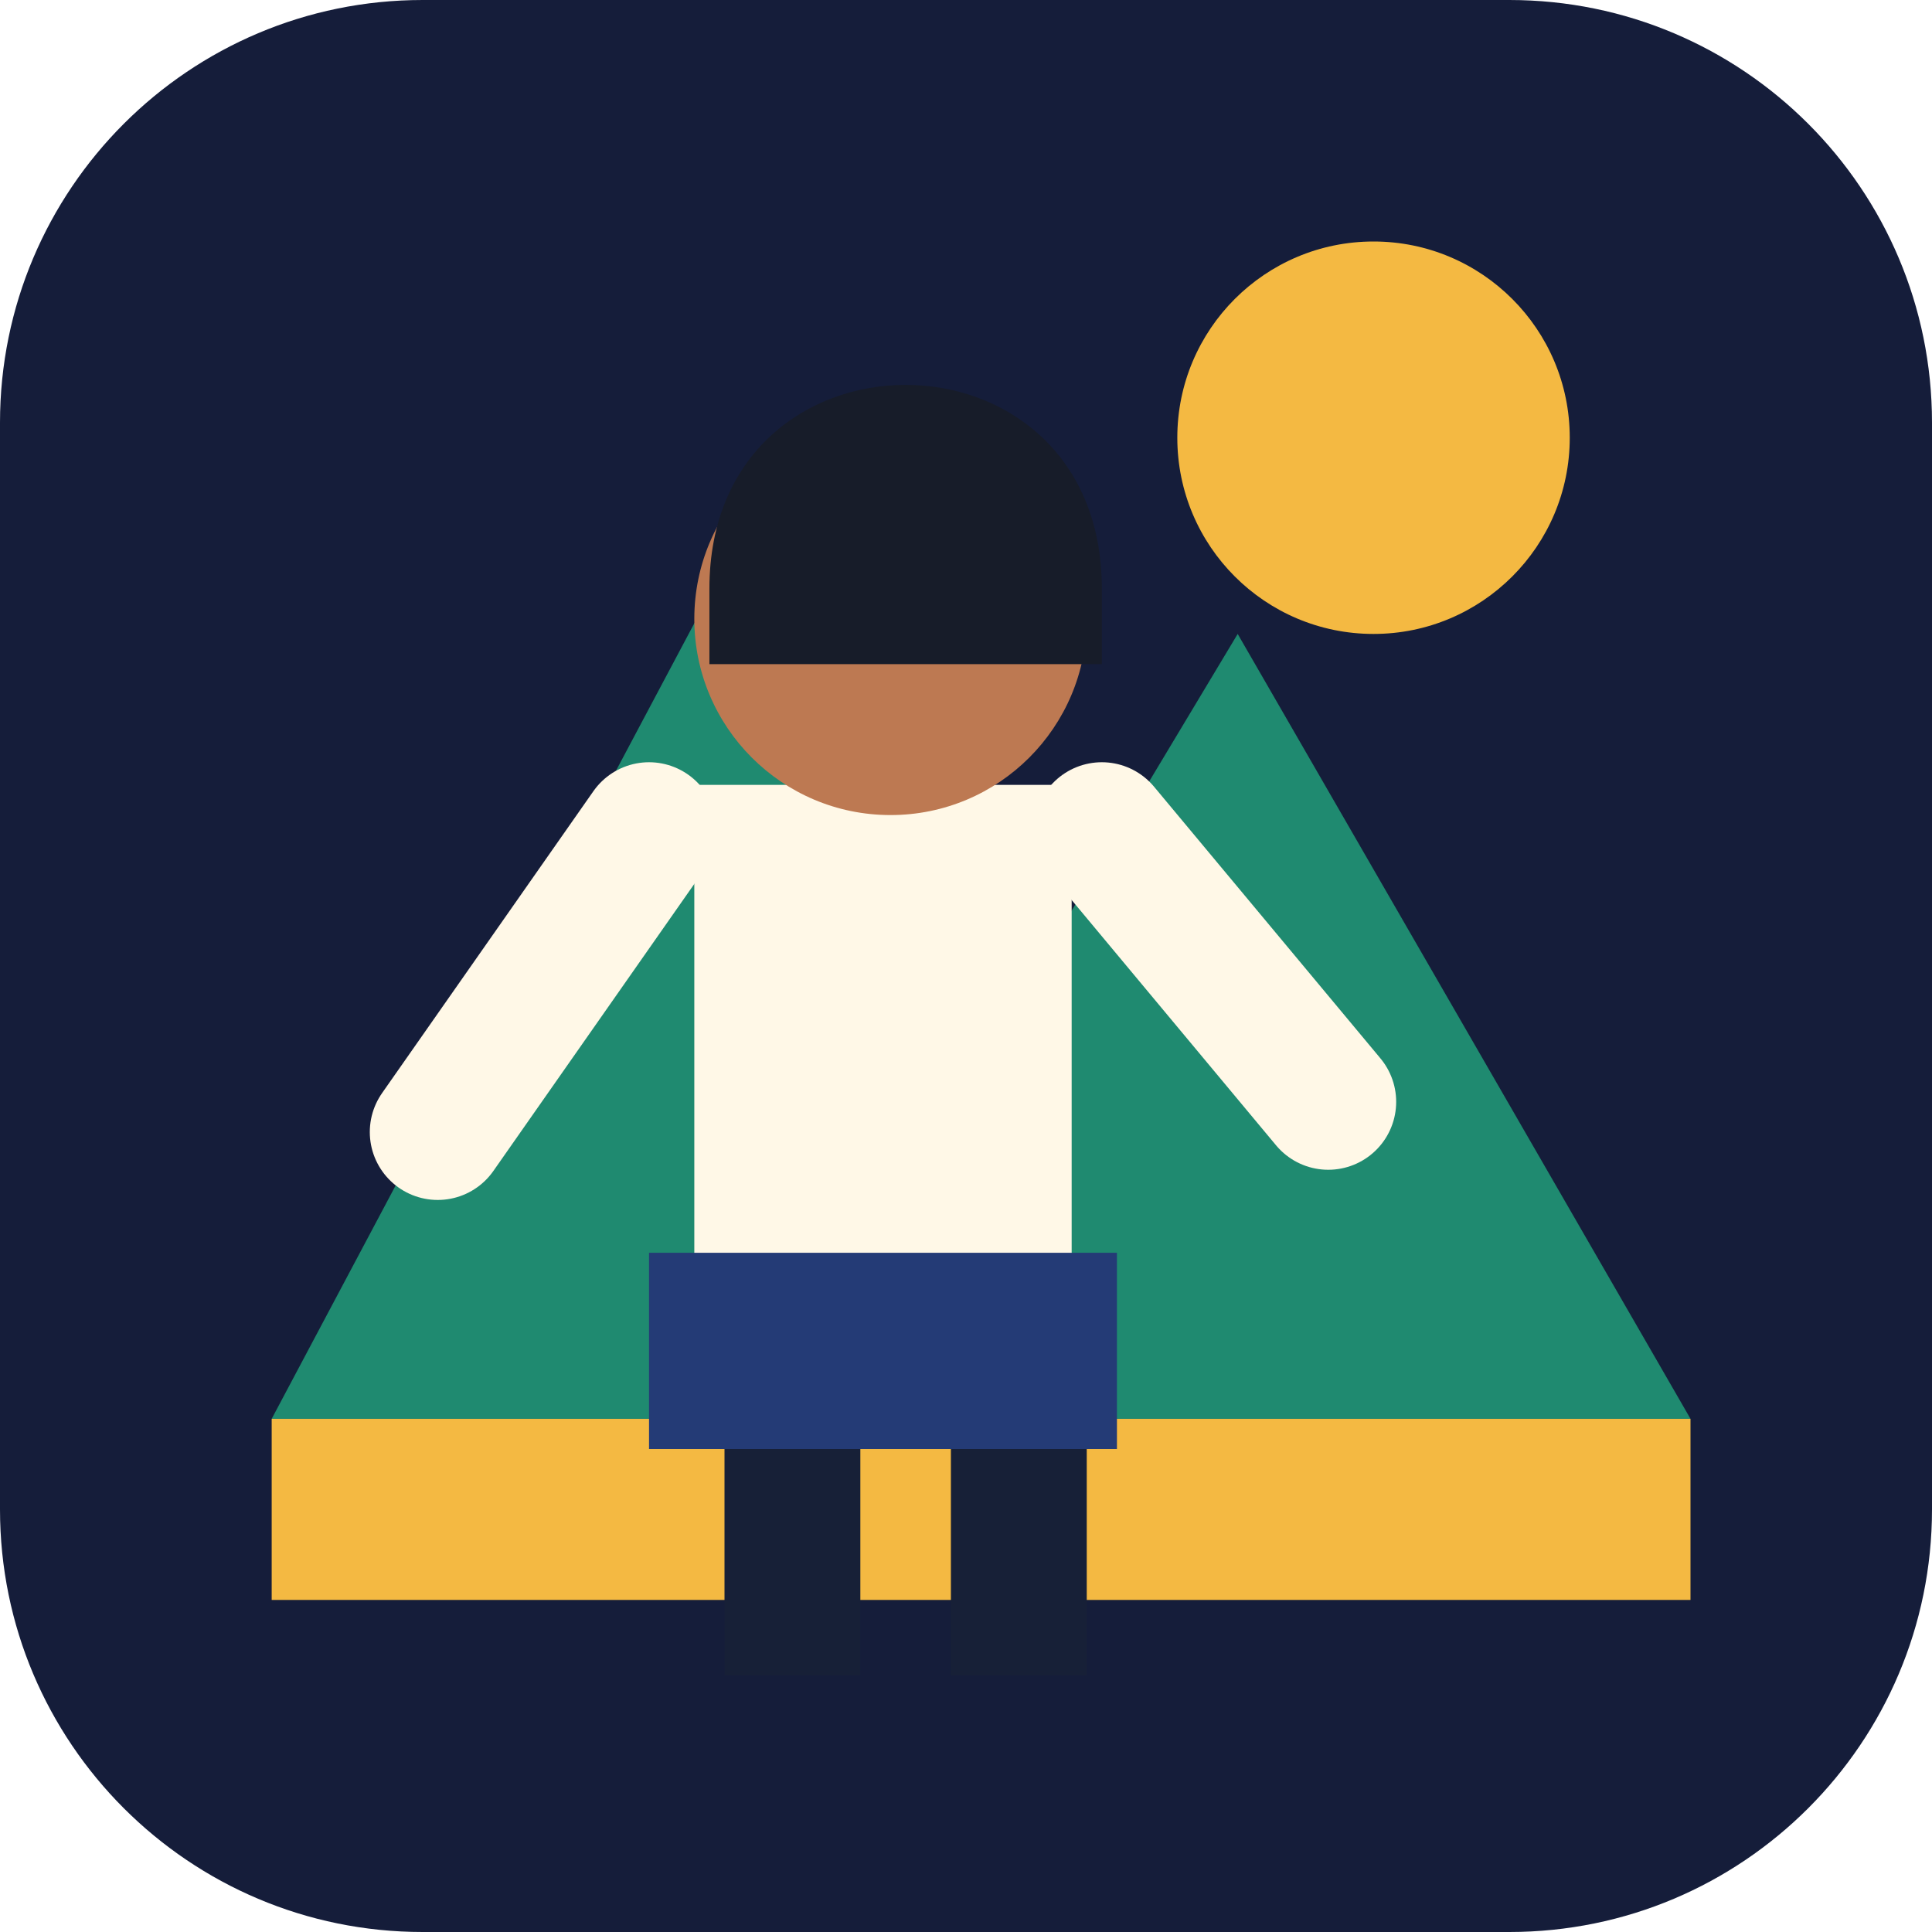
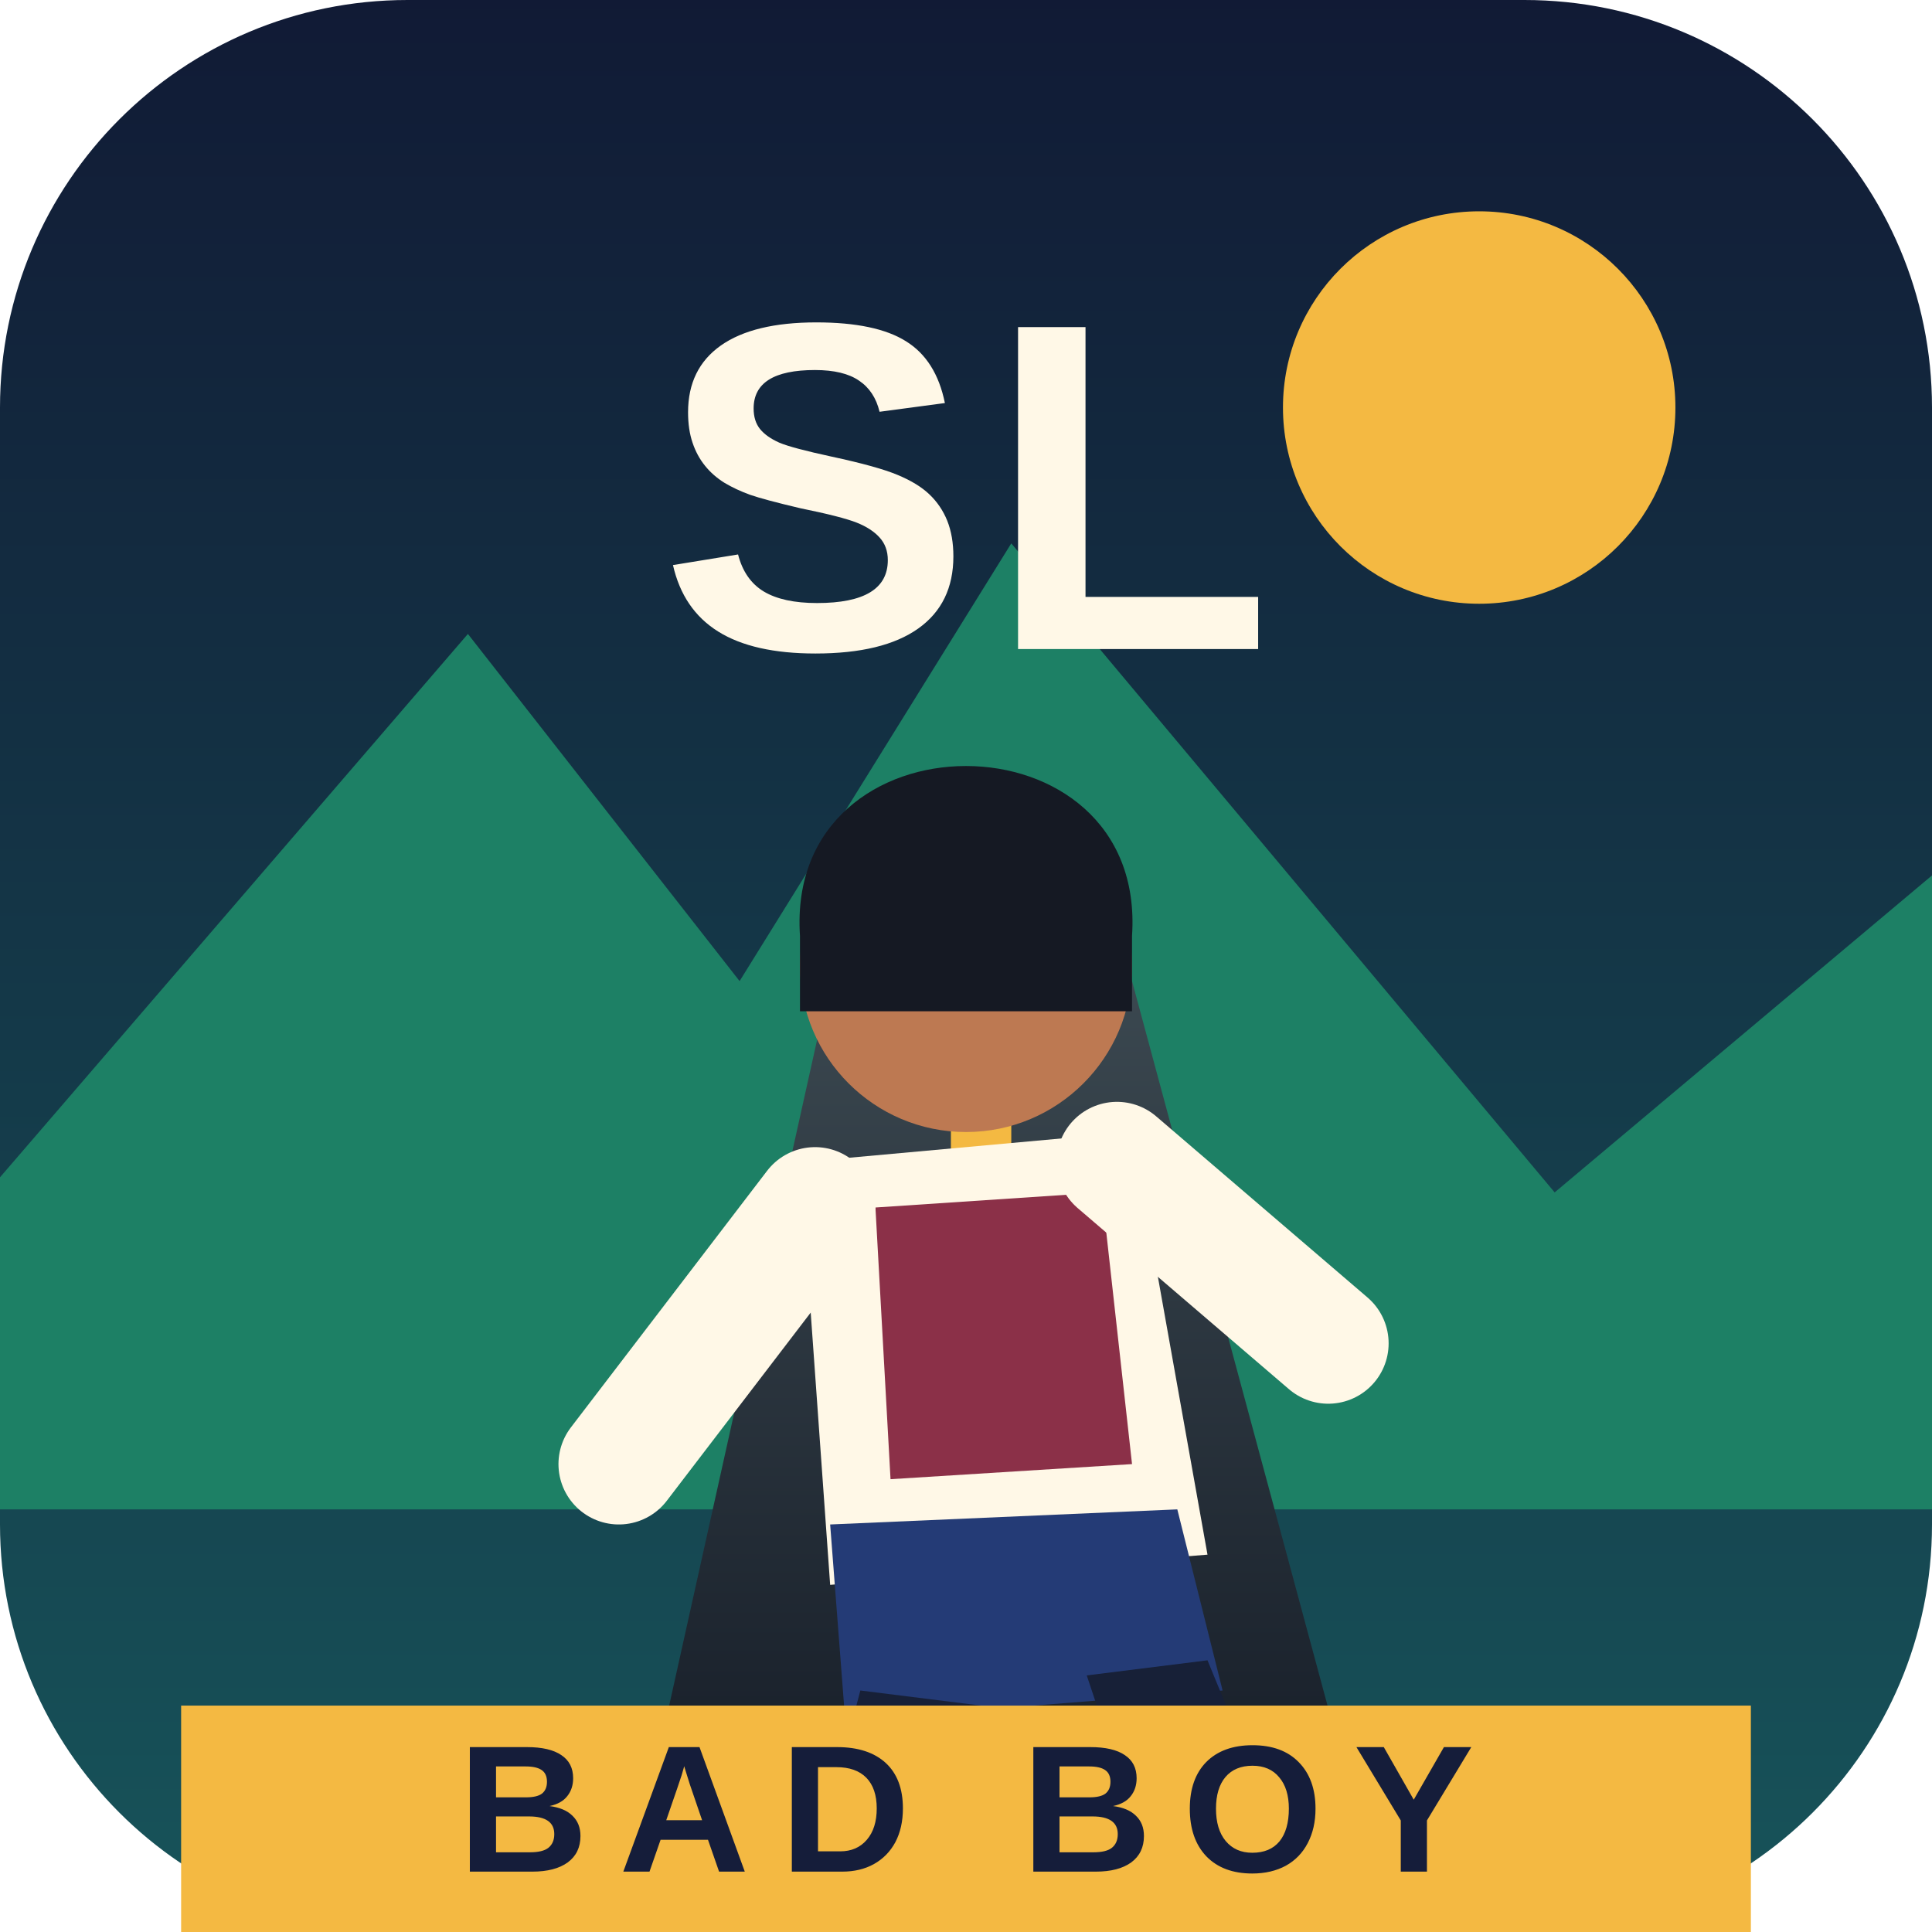
<svg xmlns="http://www.w3.org/2000/svg" viewBox="0 0 128 128">
-   <rect width="128" height="128" rx="28" fill="#151d3a" />
-   <path d="M18 94 52 30l18 32 12-20 30 52Z" fill="#1f8a70" />
-   <path d="M18 94h94v12H18z" fill="#f4b942" />
-   <circle cx="91" cy="29" r="13" fill="#f4b942" />
-   <path d="M46 52h25v33H46z" fill="#fff8e7" />
-   <path d="M43 83h31v13H43z" fill="#243b76" />
-   <path d="M48 96h9v15h-9zm15 0h9v15h-9z" fill="#172037" />
-   <circle cx="59" cy="41" r="13" fill="#bd7952" />
-   <path d="M47 39c0-18 26-18 26 0v5H47z" fill="#171c29" />
-   <path d="M43 55 29 75m44-20 15 18" stroke="#fff8e7" stroke-width="9" stroke-linecap="round" />
+   <defs>
+     <linearGradient id="sky" x2="0" y2="1">
+       <stop stop-color="#111a35" />
+       <stop offset="1" stop-color="#17545a" />
+     </linearGradient>
+     <linearGradient id="road" x2="0" y2="1">
+       <stop stop-color="#3b4850" />
+       <stop offset="1" stop-color="#111722" />
+     </linearGradient>
+   </defs>
+   <rect width="128" height="128" rx="27" fill="url(#sky)" />
+   <circle cx="98" cy="27" r="13" fill="#f4b942" />
+   <path d="M0 78 31 42l18 23 18-29 36 43 25-21v42H0Z" fill="#1d8065" />
+   <path d="M41 128 55 65h20l17 63Z" fill="url(#road)" />
+   <path d="M63 74h4v13h-4zm-3 24h8v19h-8z" fill="#f4b942" />
+   <text x="64" y="43" text-anchor="middle" fill="#fff8e7" font-family="Arial Black,Arial,sans-serif" font-size="31" font-weight="900" letter-spacing="1">SL</text>
+   <g transform="translate(40 49)">
+     <circle cx="24" cy="15" r="11" fill="#bd7952" />
+     <path d="M13 13C12-2 36-2 35 13v5H13Z" fill="#151923" />
+     <path d="m13 28 22-2 5 28-25 2Z" fill="#fff8e7" />
+     <path d="m18 31 15-1 2 18-16 1Z" fill="#8b3048" />
+     <path d="m15 52 23-1 3 12-25 2Z" fill="#243b76" />
+     <path d="m17 63 8 1-3 18H12Zm15-1 8-1 7 17-9 2Z" fill="#172037" />
+     <path d="M14 31 1 48m33-20 14 12" stroke="#fff8e7" stroke-width="8" stroke-linecap="round" />
+   </g>
+   <path d="M12 113h104v15H12Z" fill="#f4b942" />
+   <text x="64" y="124" text-anchor="middle" fill="#151d3a" font-family="Arial Black,Arial,sans-serif" font-size="12" font-weight="900" letter-spacing="2">BAD BOY</text>
</svg>
